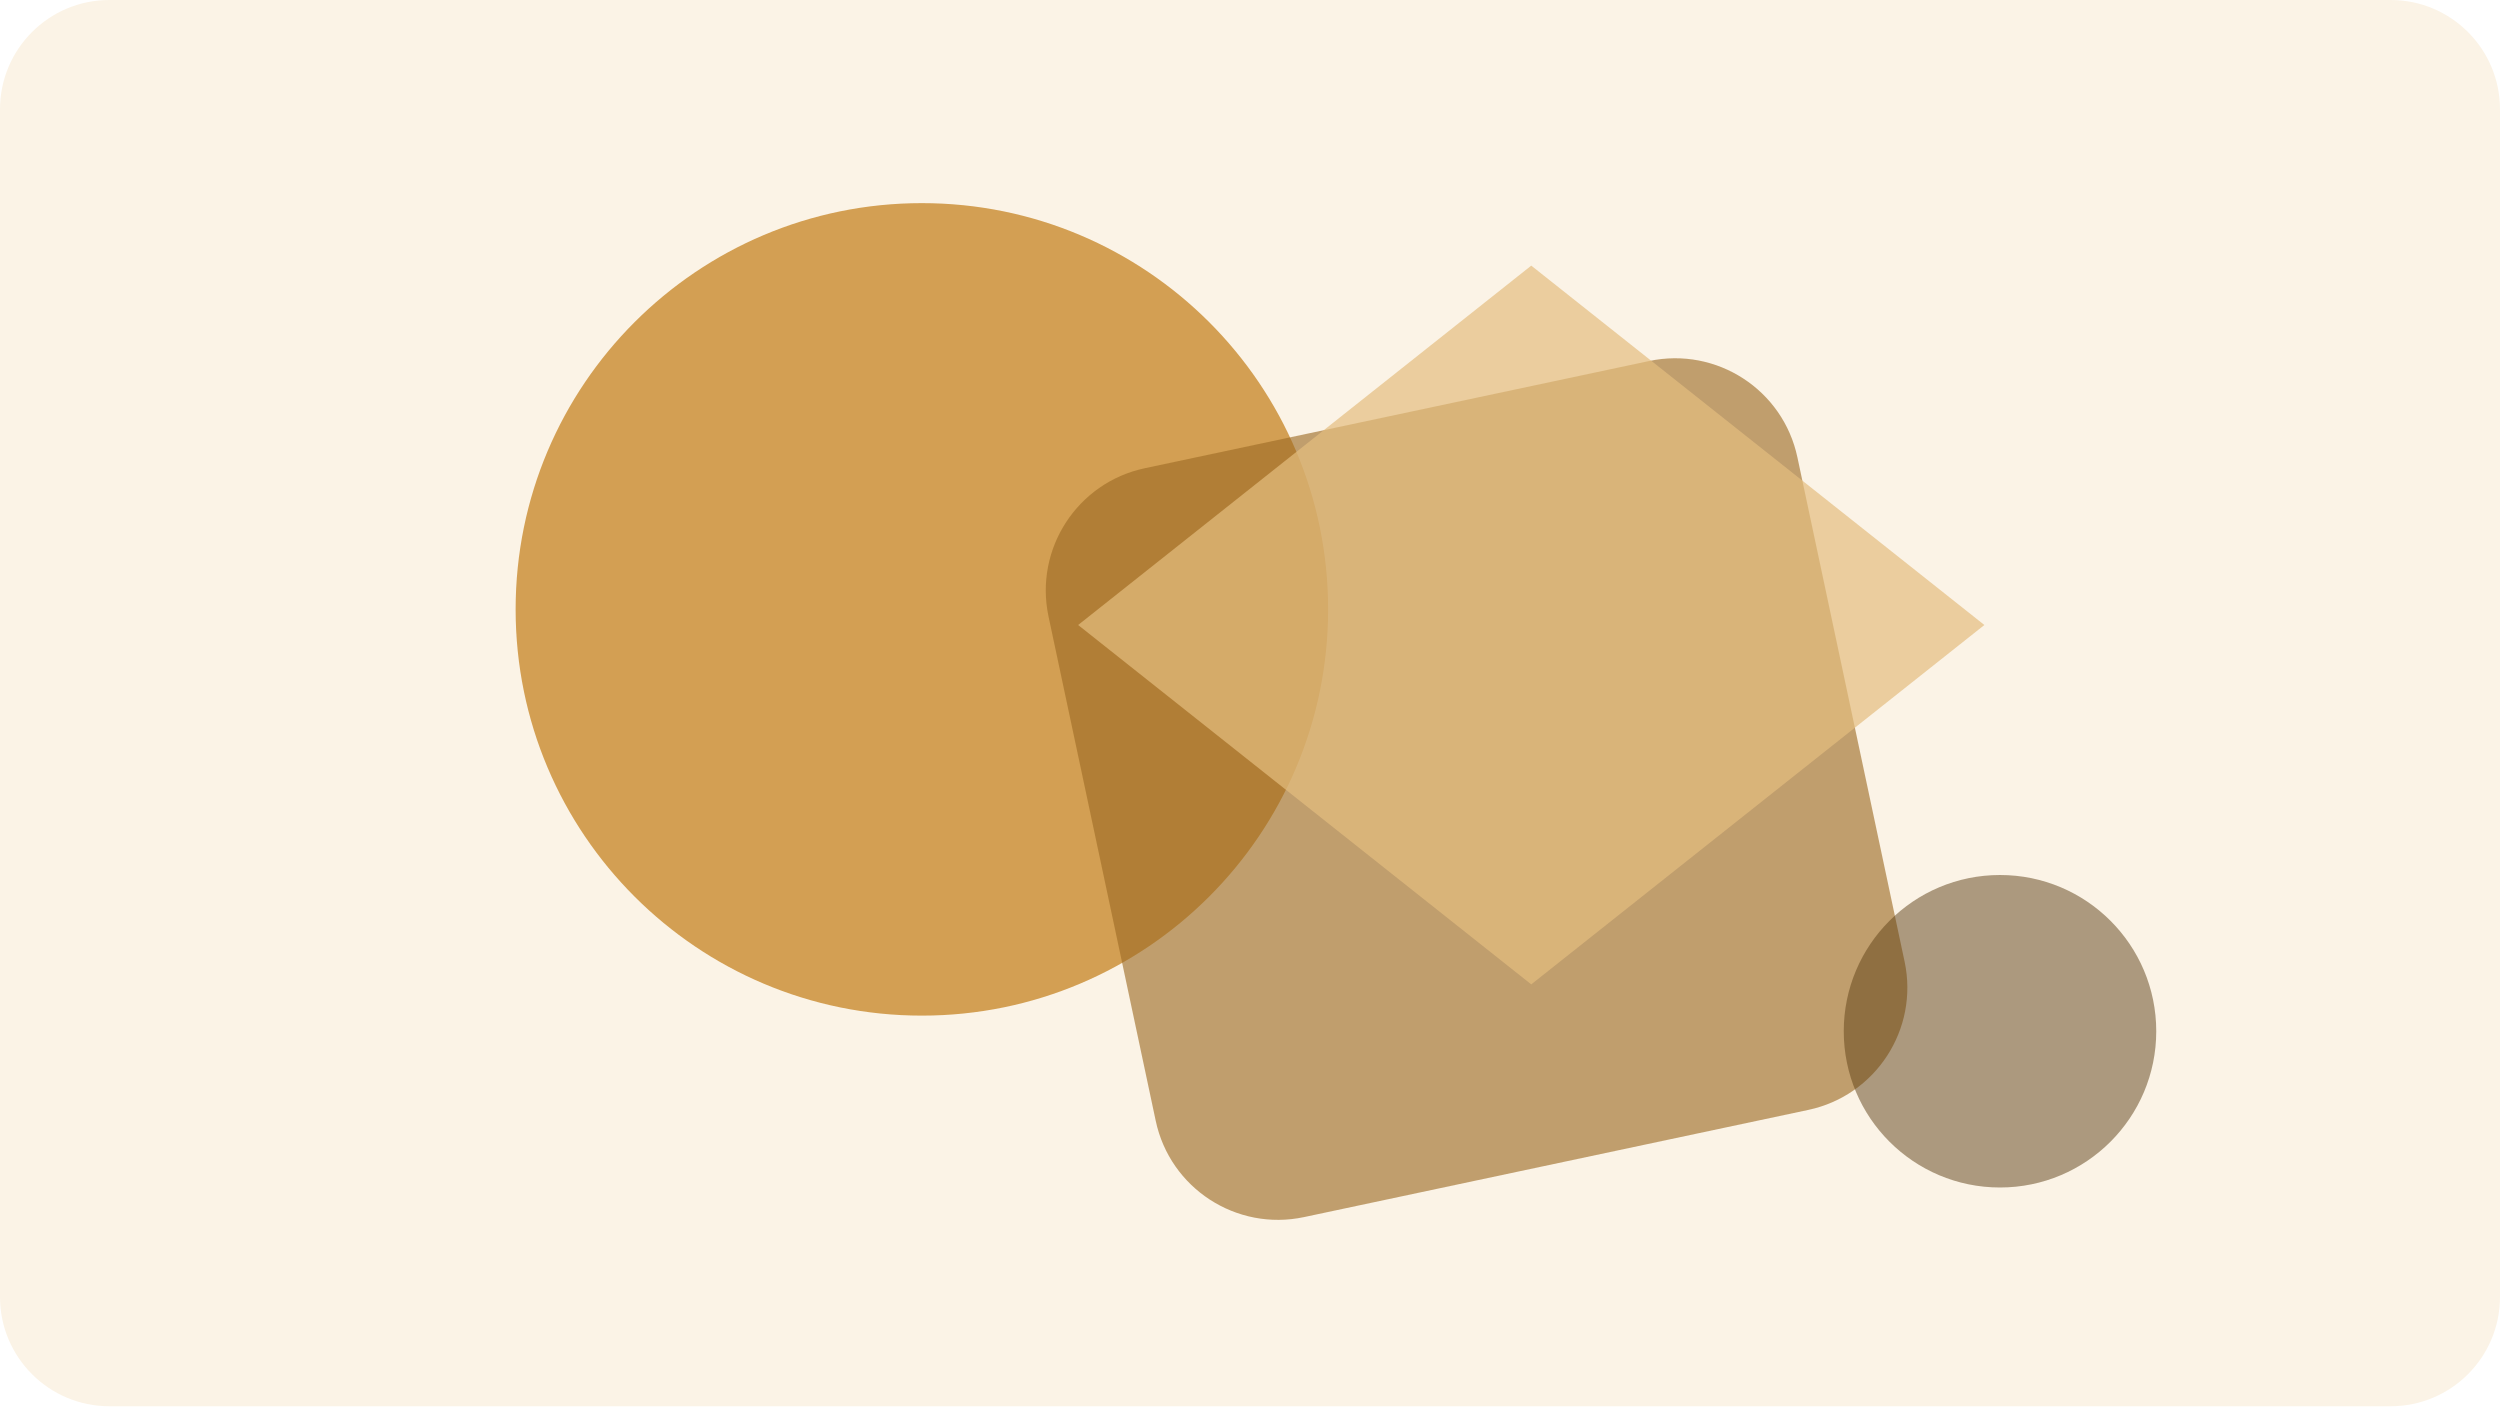
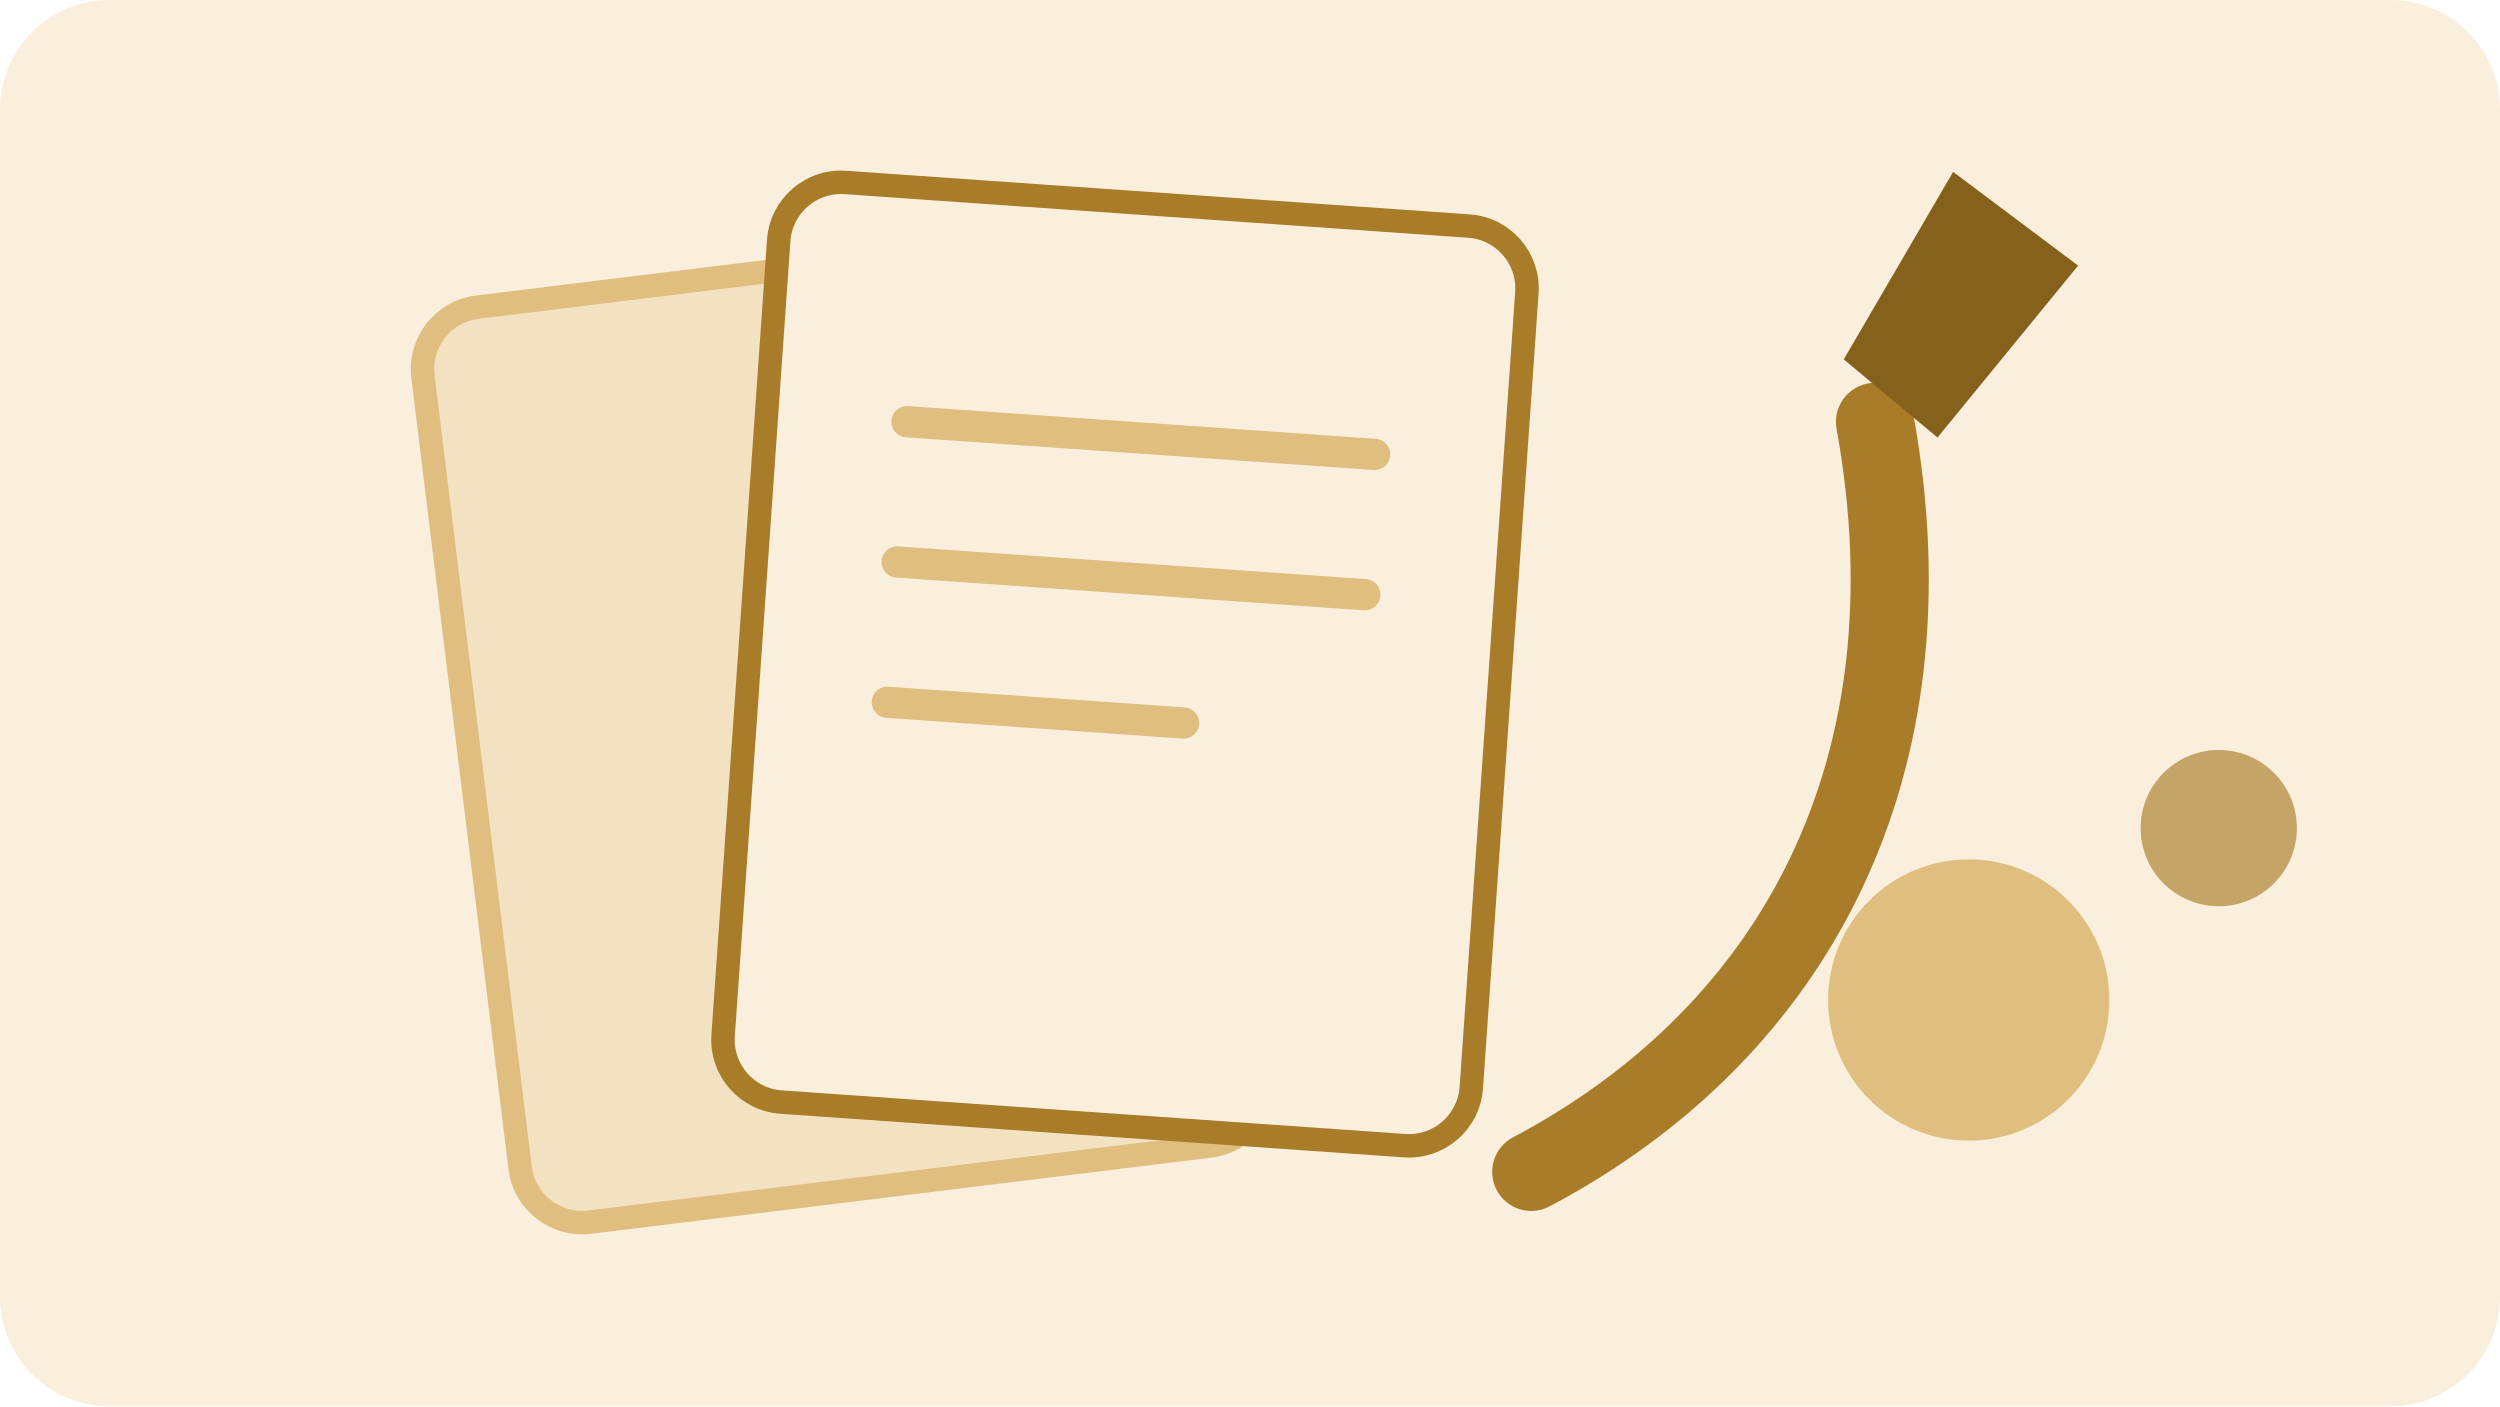
<svg xmlns="http://www.w3.org/2000/svg" viewBox="0 0 320 180" role="presentation" aria-hidden="true">
  <defs>
-     <clipPath id="c-a">
+     <clipPath id="c-art">
      <rect width="320" height="180" rx="14" />
    </clipPath>
  </defs>
-   <g clip-path="url(#c-a)">
-     <rect width="320" height="180" fill="#fbf3e6" />
-     <circle cx="118" cy="78" r="52" fill="#c98a2e" opacity=".8" />
-     <rect x="140" y="52" width="98" height="98" rx="16" fill="#9d6b24" opacity=".62" transform="rotate(-12 189 101)" />
-     <path d="M196 34l58 46-58 46-58-46z" fill="#e4bd7f" opacity=".7" />
-     <circle cx="256" cy="132" r="20" fill="#5e4016" opacity=".5" />
+   <g clip-path="url(#c-art)">
+     <rect width="320" height="180" fill="#f9efdc" />
+     <rect x="60" y="34" width="96" height="118" rx="8" fill="#f3e2c2" stroke="#dfbe80" stroke-width="3" transform="rotate(-7 108 93)" />
+     <rect x="96" y="26" width="96" height="118" rx="8" fill="#f9efdc" stroke="#a87c28" stroke-width="3" transform="rotate(4 144 85)" />
+     <g stroke="#dfbe80" stroke-width="4" stroke-linecap="round" transform="rotate(4 144 85)">
+       <path d="M114 56h60M114 74h60M114 92h38" />
+     </g>
+     <path d="M196 150c34-18 52-52 44-96" fill="none" stroke="#a87c28" stroke-width="10" stroke-linecap="round" />
+     <path d="M236 46l14-24 16 12-18 22z" fill="#85611c" />
+     <circle cx="252" cy="128" r="18" fill="#dfbe80" />
+     <circle cx="284" cy="106" r="10" fill="#a87c28" opacity=".65" />
  </g>
</svg>
